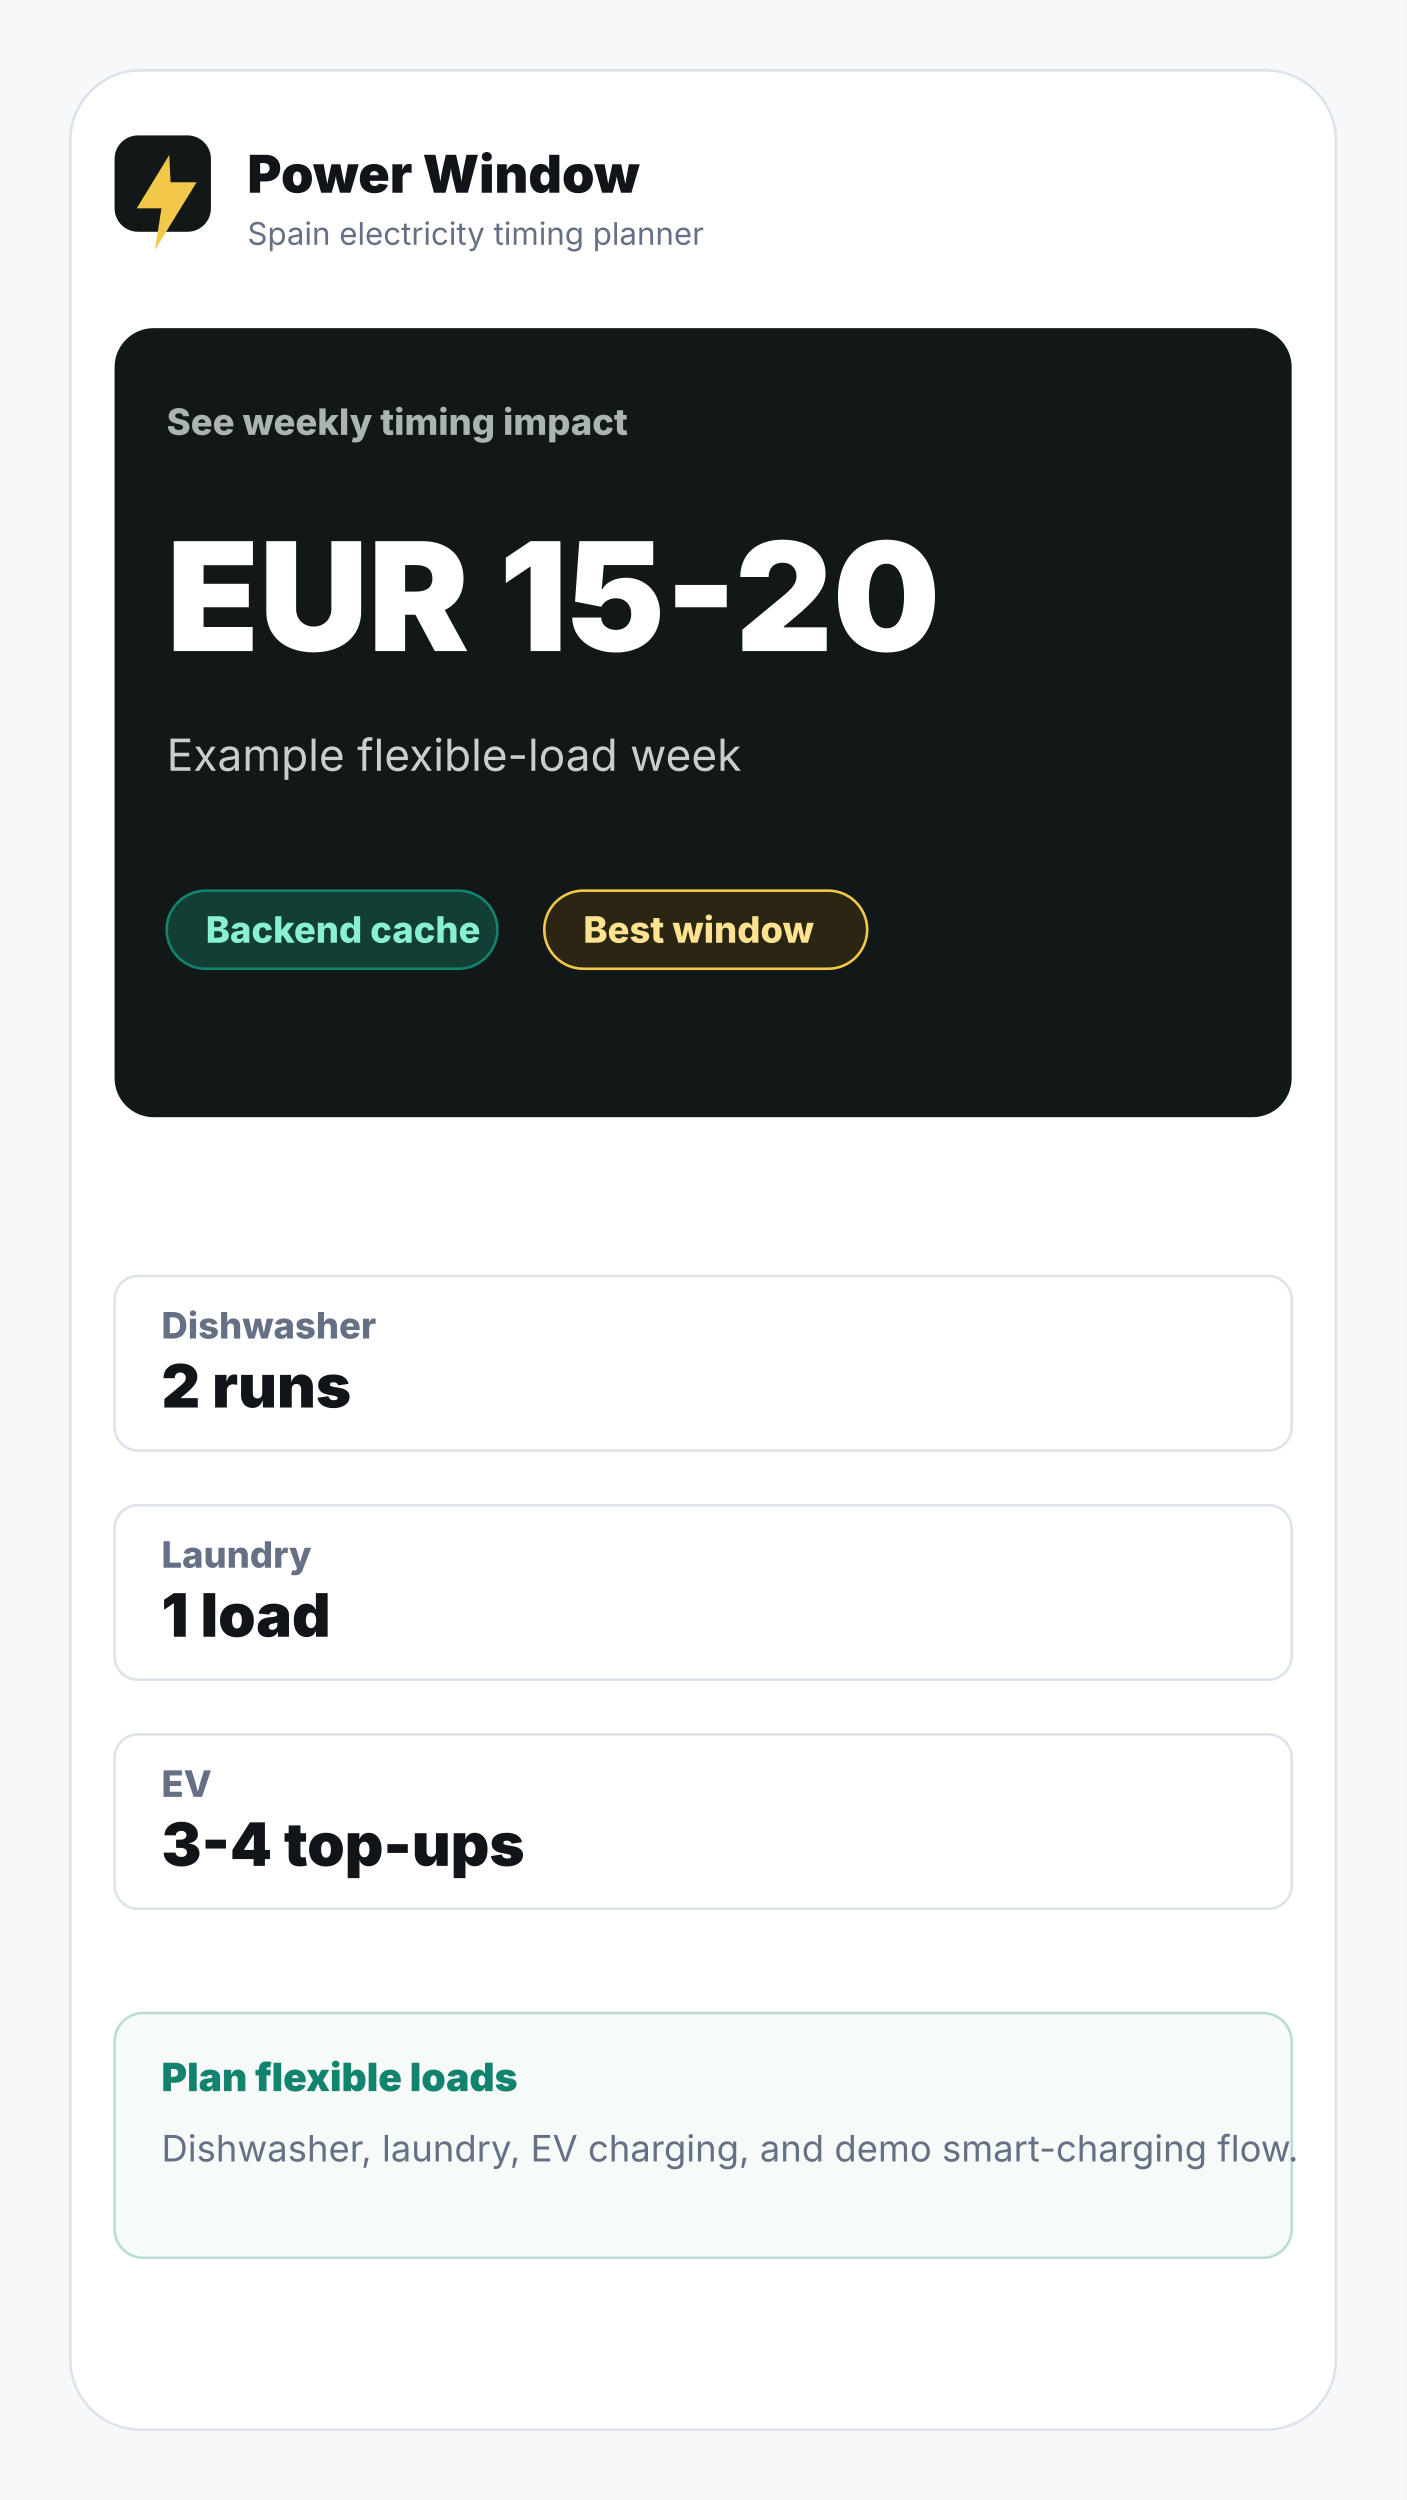
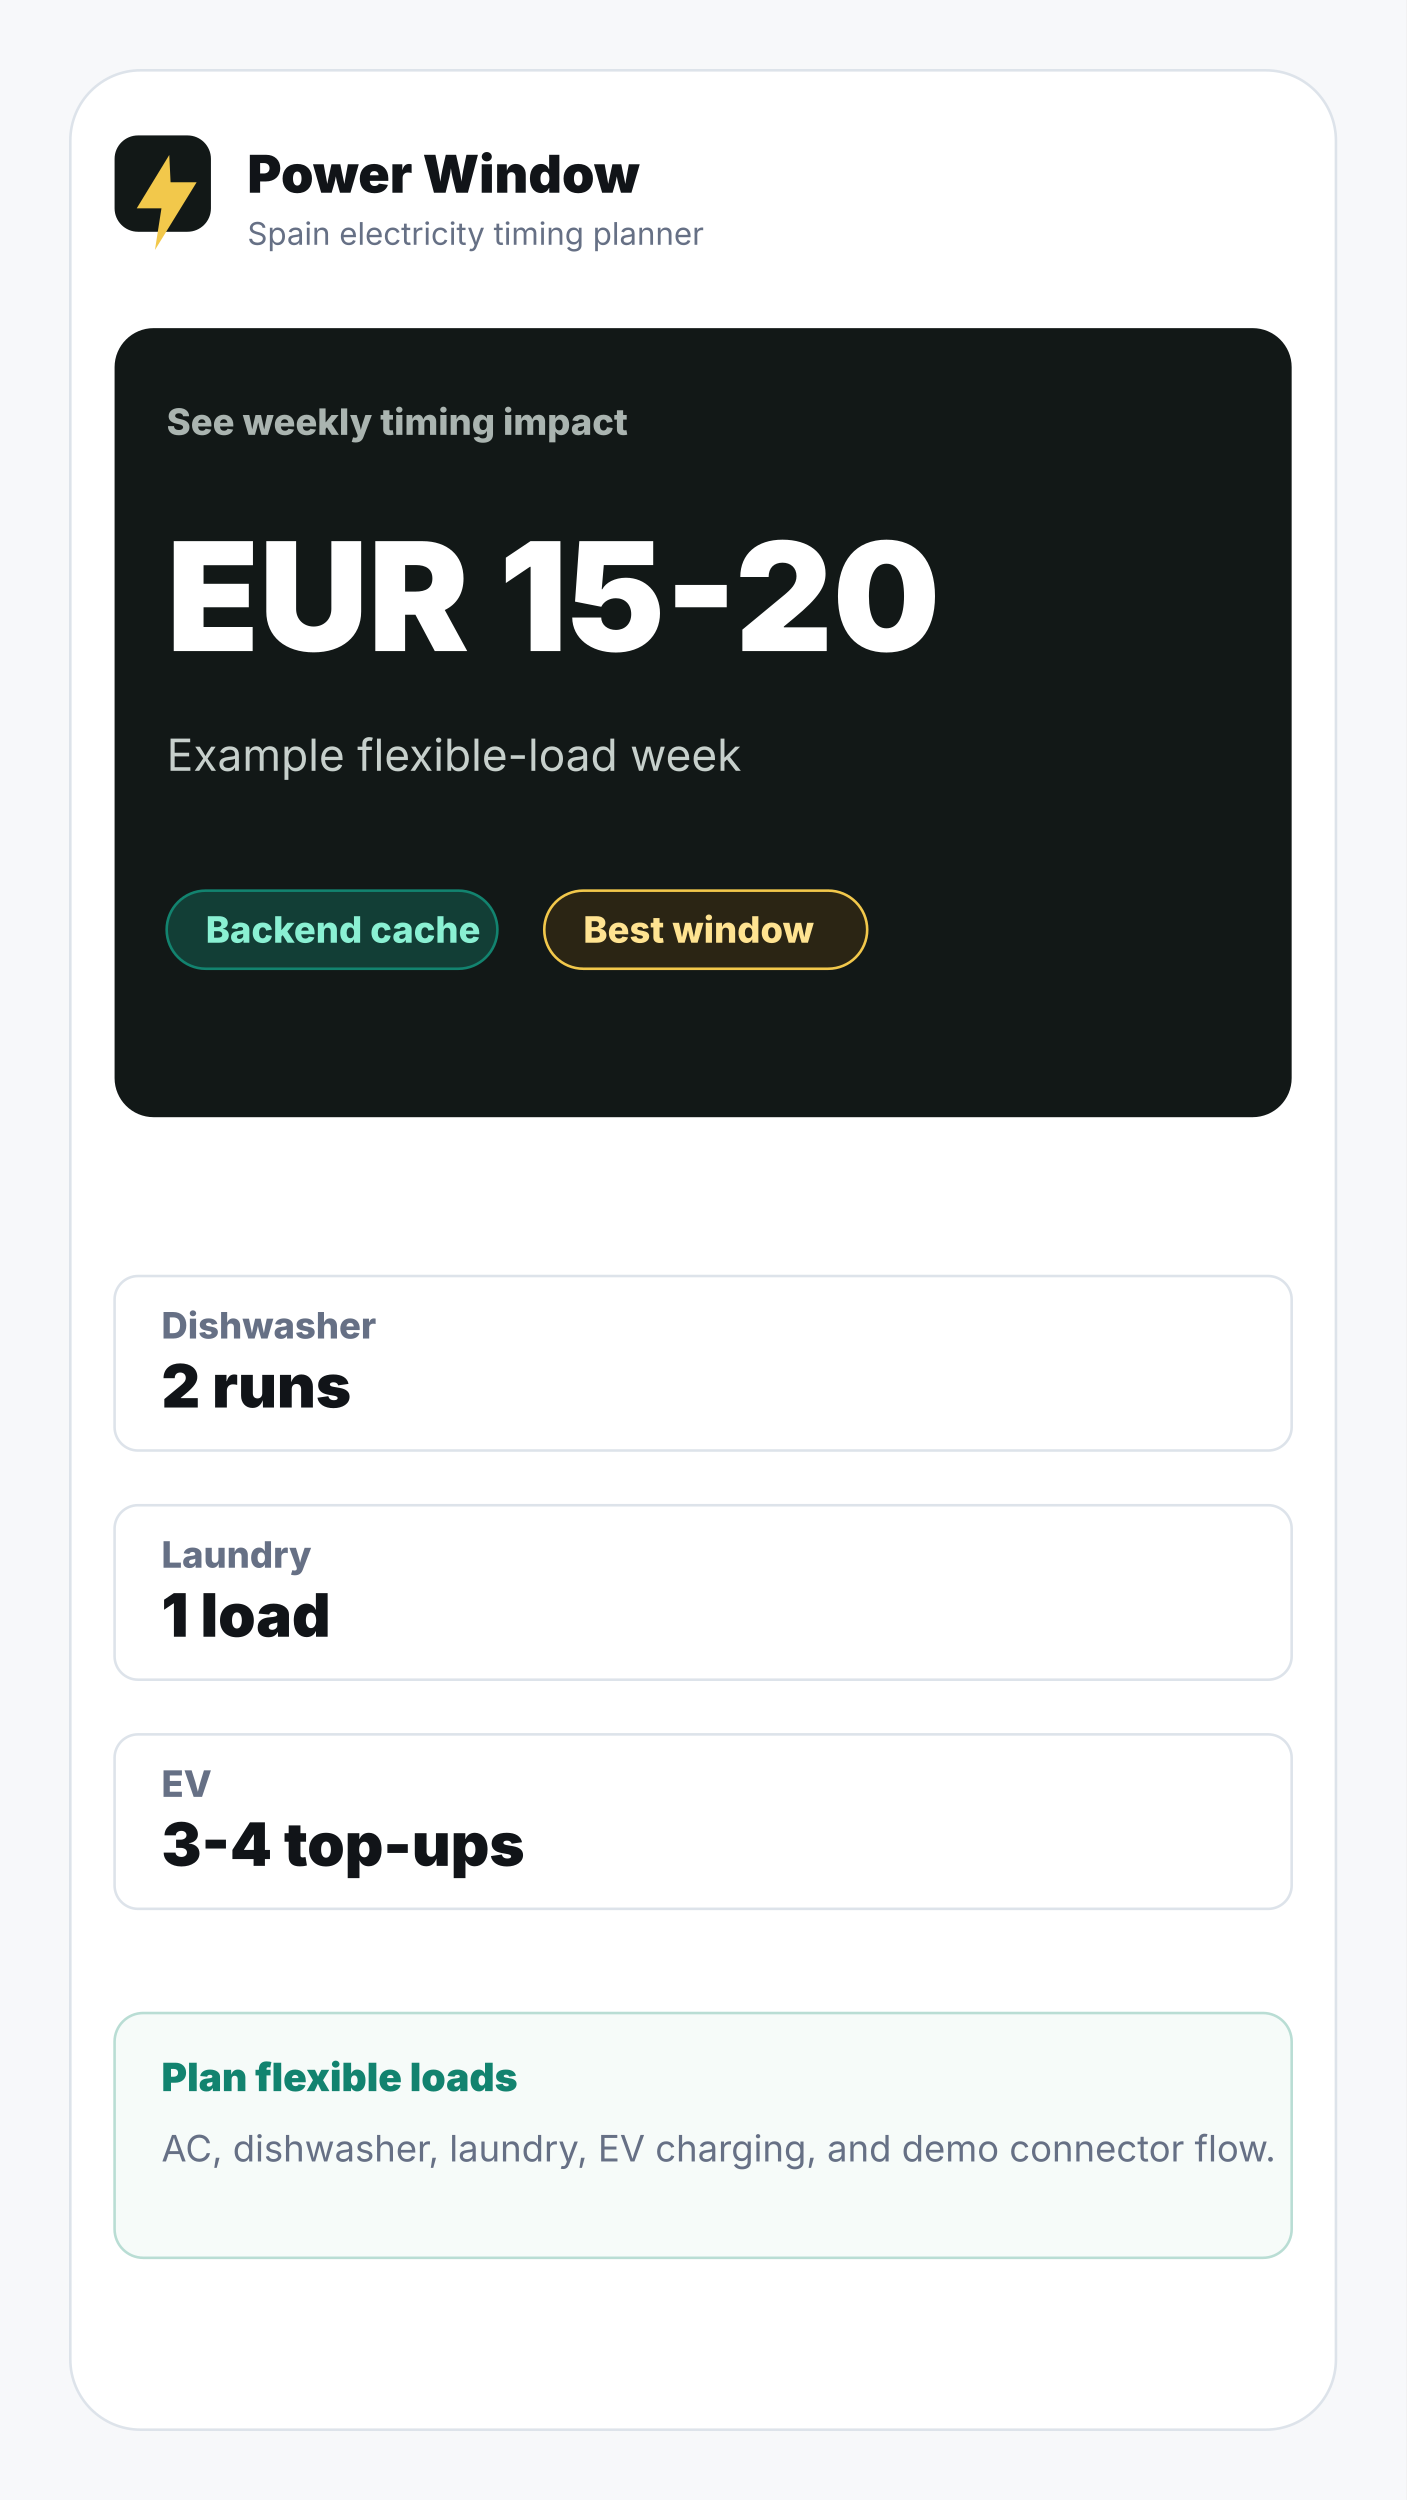
<svg xmlns="http://www.w3.org/2000/svg" width="1080" height="1920" viewBox="0 0 1080 1920">
  <rect width="1080" height="1920" fill="#f7f8fa" />
  <rect x="54" y="54" width="972" height="1812" rx="54" fill="#ffffff" stroke="#dde3ea" stroke-width="2" />
  <rect x="88" y="104" width="74" height="74" rx="18" fill="#121817" />
  <path d="M130 119 105 160h19l-5 32 32-52h-20z" fill="#f2c84b" />
  <text x="190" y="148" fill="#111418" font-size="40" font-family="Inter, Arial, sans-serif" font-weight="900">Power Window</text>
  <text x="190" y="188" fill="#667085" font-size="24" font-family="Inter, Arial, sans-serif">Spain electricity timing planner</text>
  <rect x="88" y="252" width="904" height="606" rx="30" fill="#121817" />
  <text x="128" y="334" fill="#aab4b0" font-size="28" font-family="Inter, Arial, sans-serif" font-weight="800">See weekly timing impact</text>
  <text x="128" y="500" fill="#ffffff" font-size="116" font-family="Inter, Arial, sans-serif" font-weight="900">EUR 15-20</text>
  <text x="128" y="592" fill="#c7d0cc" font-size="34" font-family="Inter, Arial, sans-serif">Example flexible-load week</text>
  <rect x="128" y="684" width="254" height="60" rx="30" fill="#123e36" stroke="#12836f" stroke-width="2" />
  <text x="158" y="724" fill="#8af0d3" font-size="28" font-family="Inter, Arial, sans-serif" font-weight="800">Backend cache</text>
  <rect x="418" y="684" width="248" height="60" rx="30" fill="#2b2514" stroke="#f2c84b" stroke-width="2" />
  <text x="448" y="724" fill="#ffe391" font-size="28" font-family="Inter, Arial, sans-serif" font-weight="800">Best window</text>
  <rect x="88" y="980" width="904" height="134" rx="18" fill="#ffffff" stroke="#dde3ea" stroke-width="2" />
  <text x="124" y="1028" fill="#667085" font-size="28" font-family="Inter, Arial, sans-serif" font-weight="800">Dishwasher</text>
  <text x="124" y="1081" fill="#111418" font-size="46" font-family="Inter, Arial, sans-serif" font-weight="900">2 runs</text>
  <rect x="88" y="1156" width="904" height="134" rx="18" fill="#ffffff" stroke="#dde3ea" stroke-width="2" />
  <text x="124" y="1204" fill="#667085" font-size="28" font-family="Inter, Arial, sans-serif" font-weight="800">Laundry</text>
  <text x="124" y="1257" fill="#111418" font-size="46" font-family="Inter, Arial, sans-serif" font-weight="900">1 load</text>
  <rect x="88" y="1332" width="904" height="134" rx="18" fill="#ffffff" stroke="#dde3ea" stroke-width="2" />
  <text x="124" y="1380" fill="#667085" font-size="28" font-family="Inter, Arial, sans-serif" font-weight="800">EV</text>
  <text x="124" y="1433" fill="#111418" font-size="46" font-family="Inter, Arial, sans-serif" font-weight="900">3-4 top-ups</text>
  <rect x="88" y="1546" width="904" height="188" rx="22" fill="#f6fbf9" stroke="#b9ddd4" stroke-width="2" />
  <text x="124" y="1606" fill="#12836f" font-size="30" font-family="Inter, Arial, sans-serif" font-weight="900">Plan flexible loads</text>
-   <text x="124" y="1660" fill="#667085" font-size="28" font-family="Inter, Arial, sans-serif">Dishwasher, laundry, EV charging, and demo smart-charging flow.</text>
+   <text x="124" y="1660" fill="#667085" font-size="28" font-family="Inter, Arial, sans-serif">AC, dishwasher, laundry, EV charging, and demo connector flow.</text>
</svg>
